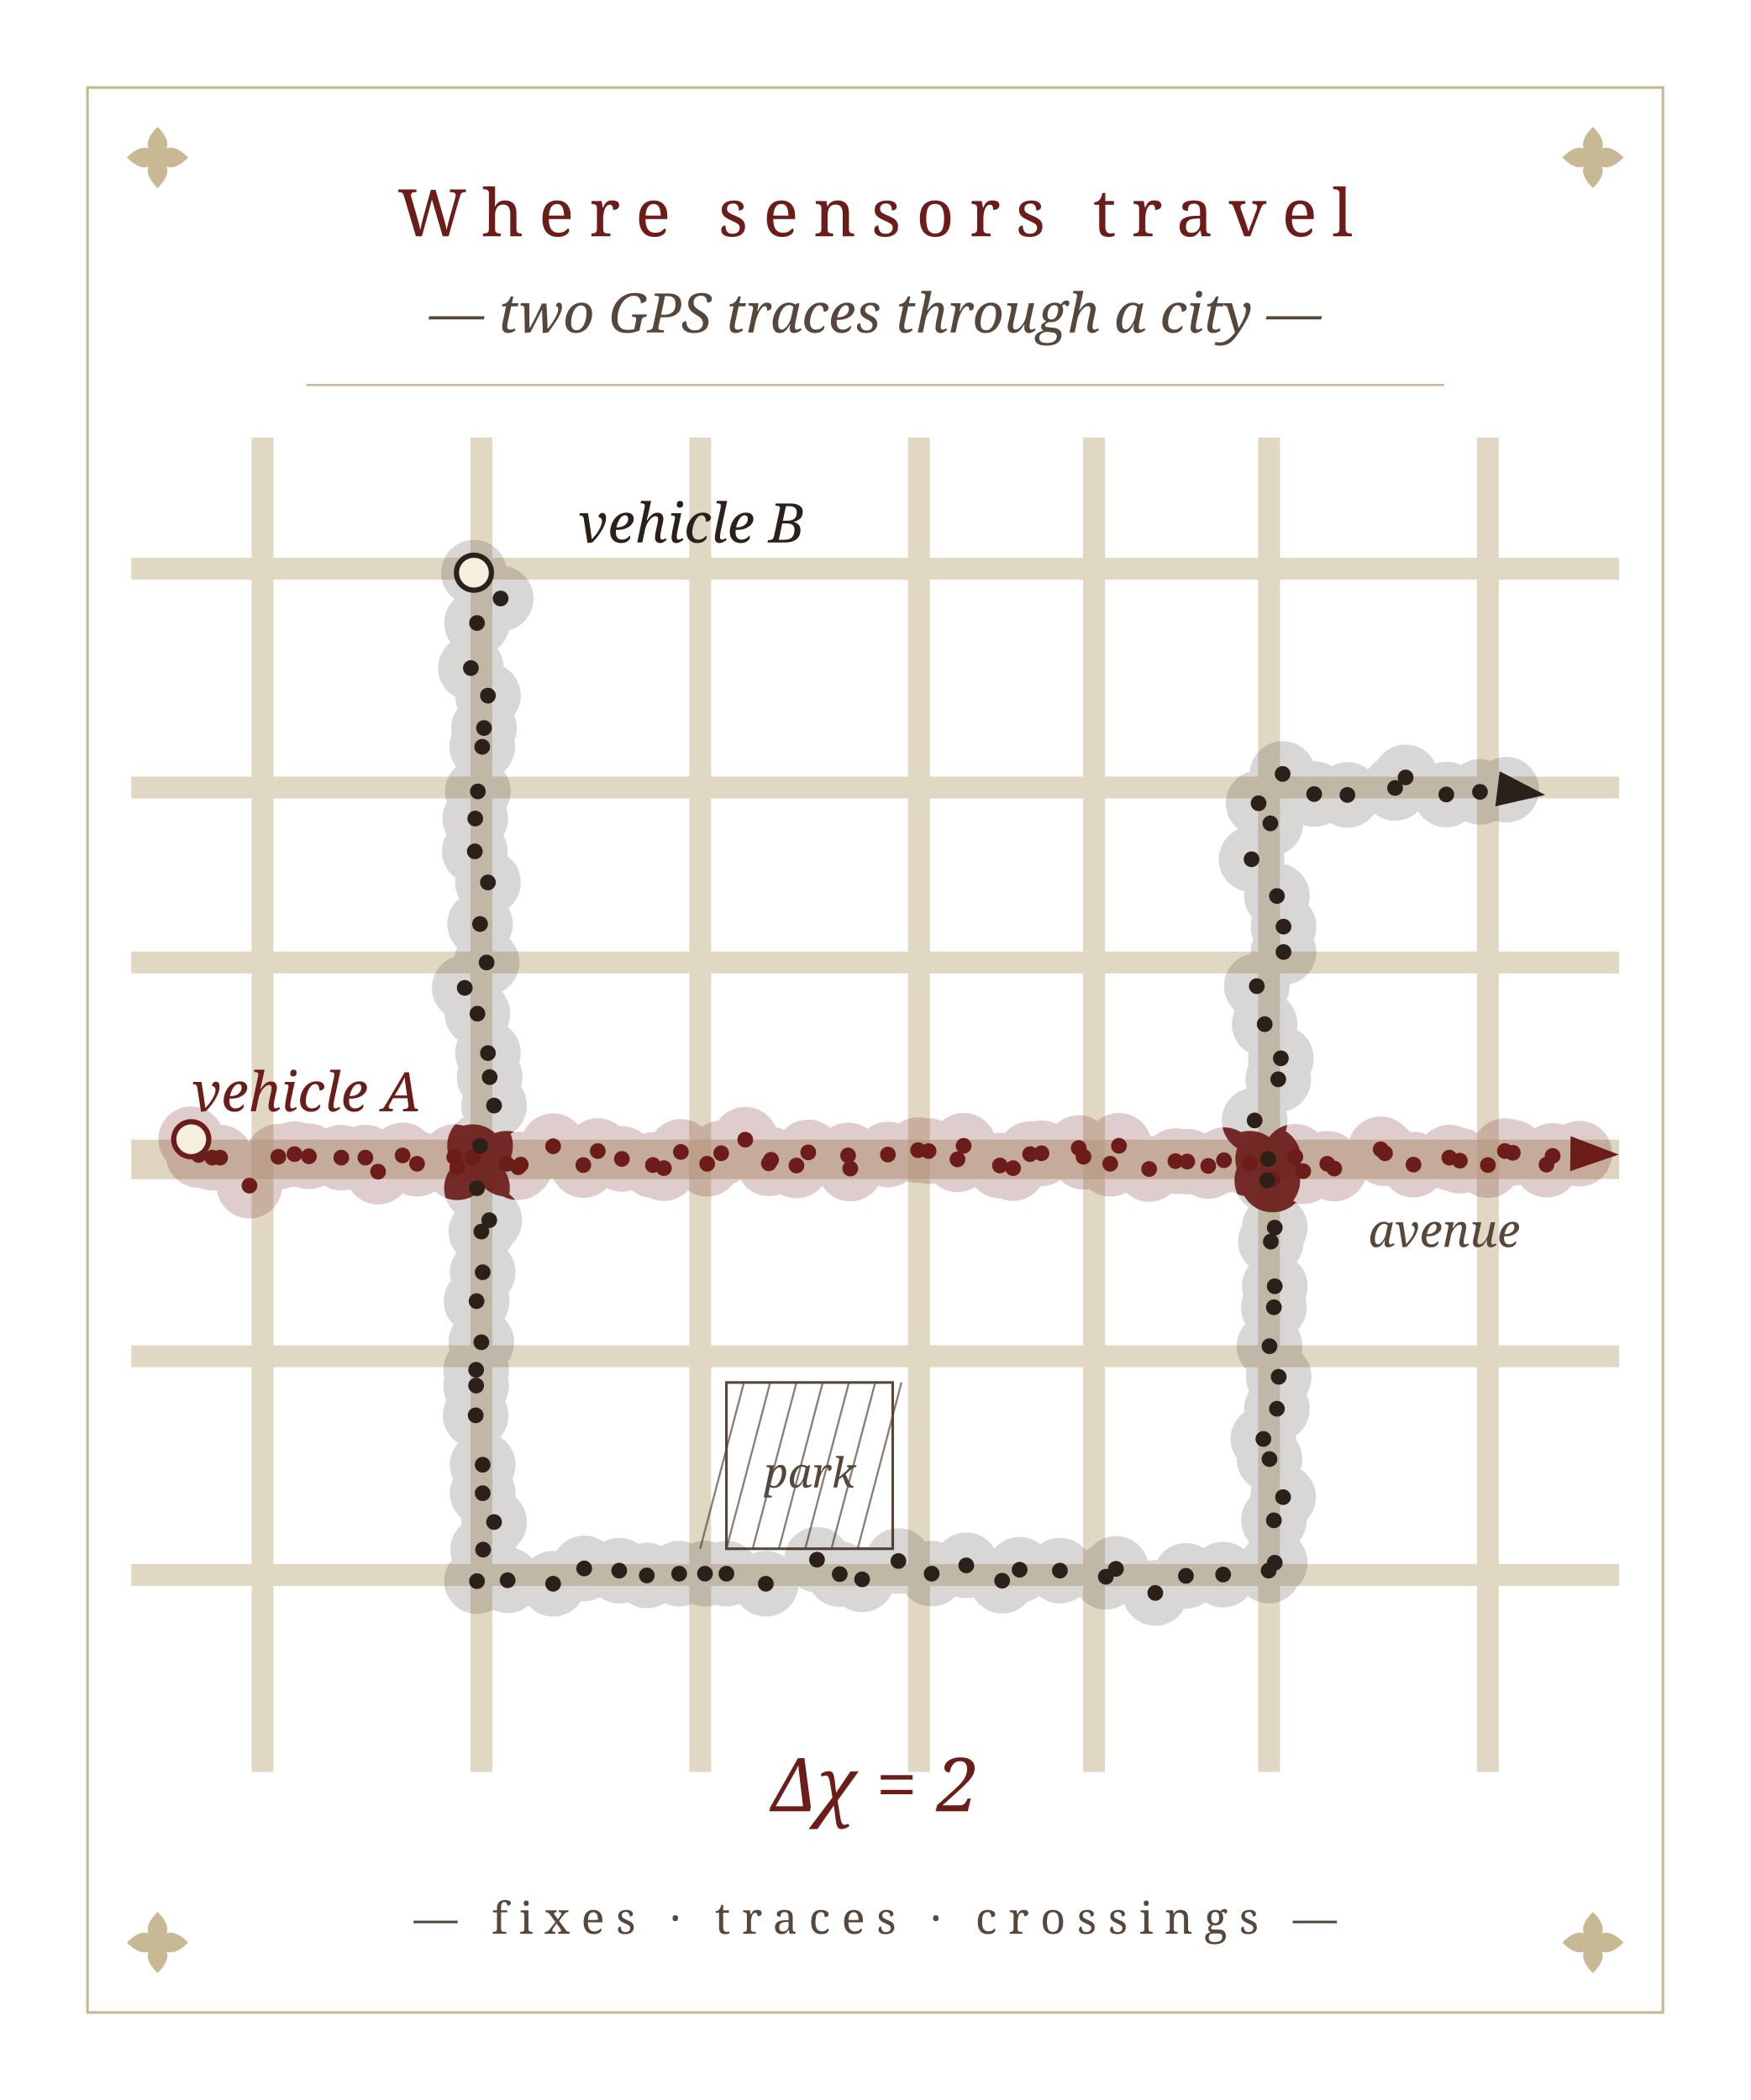
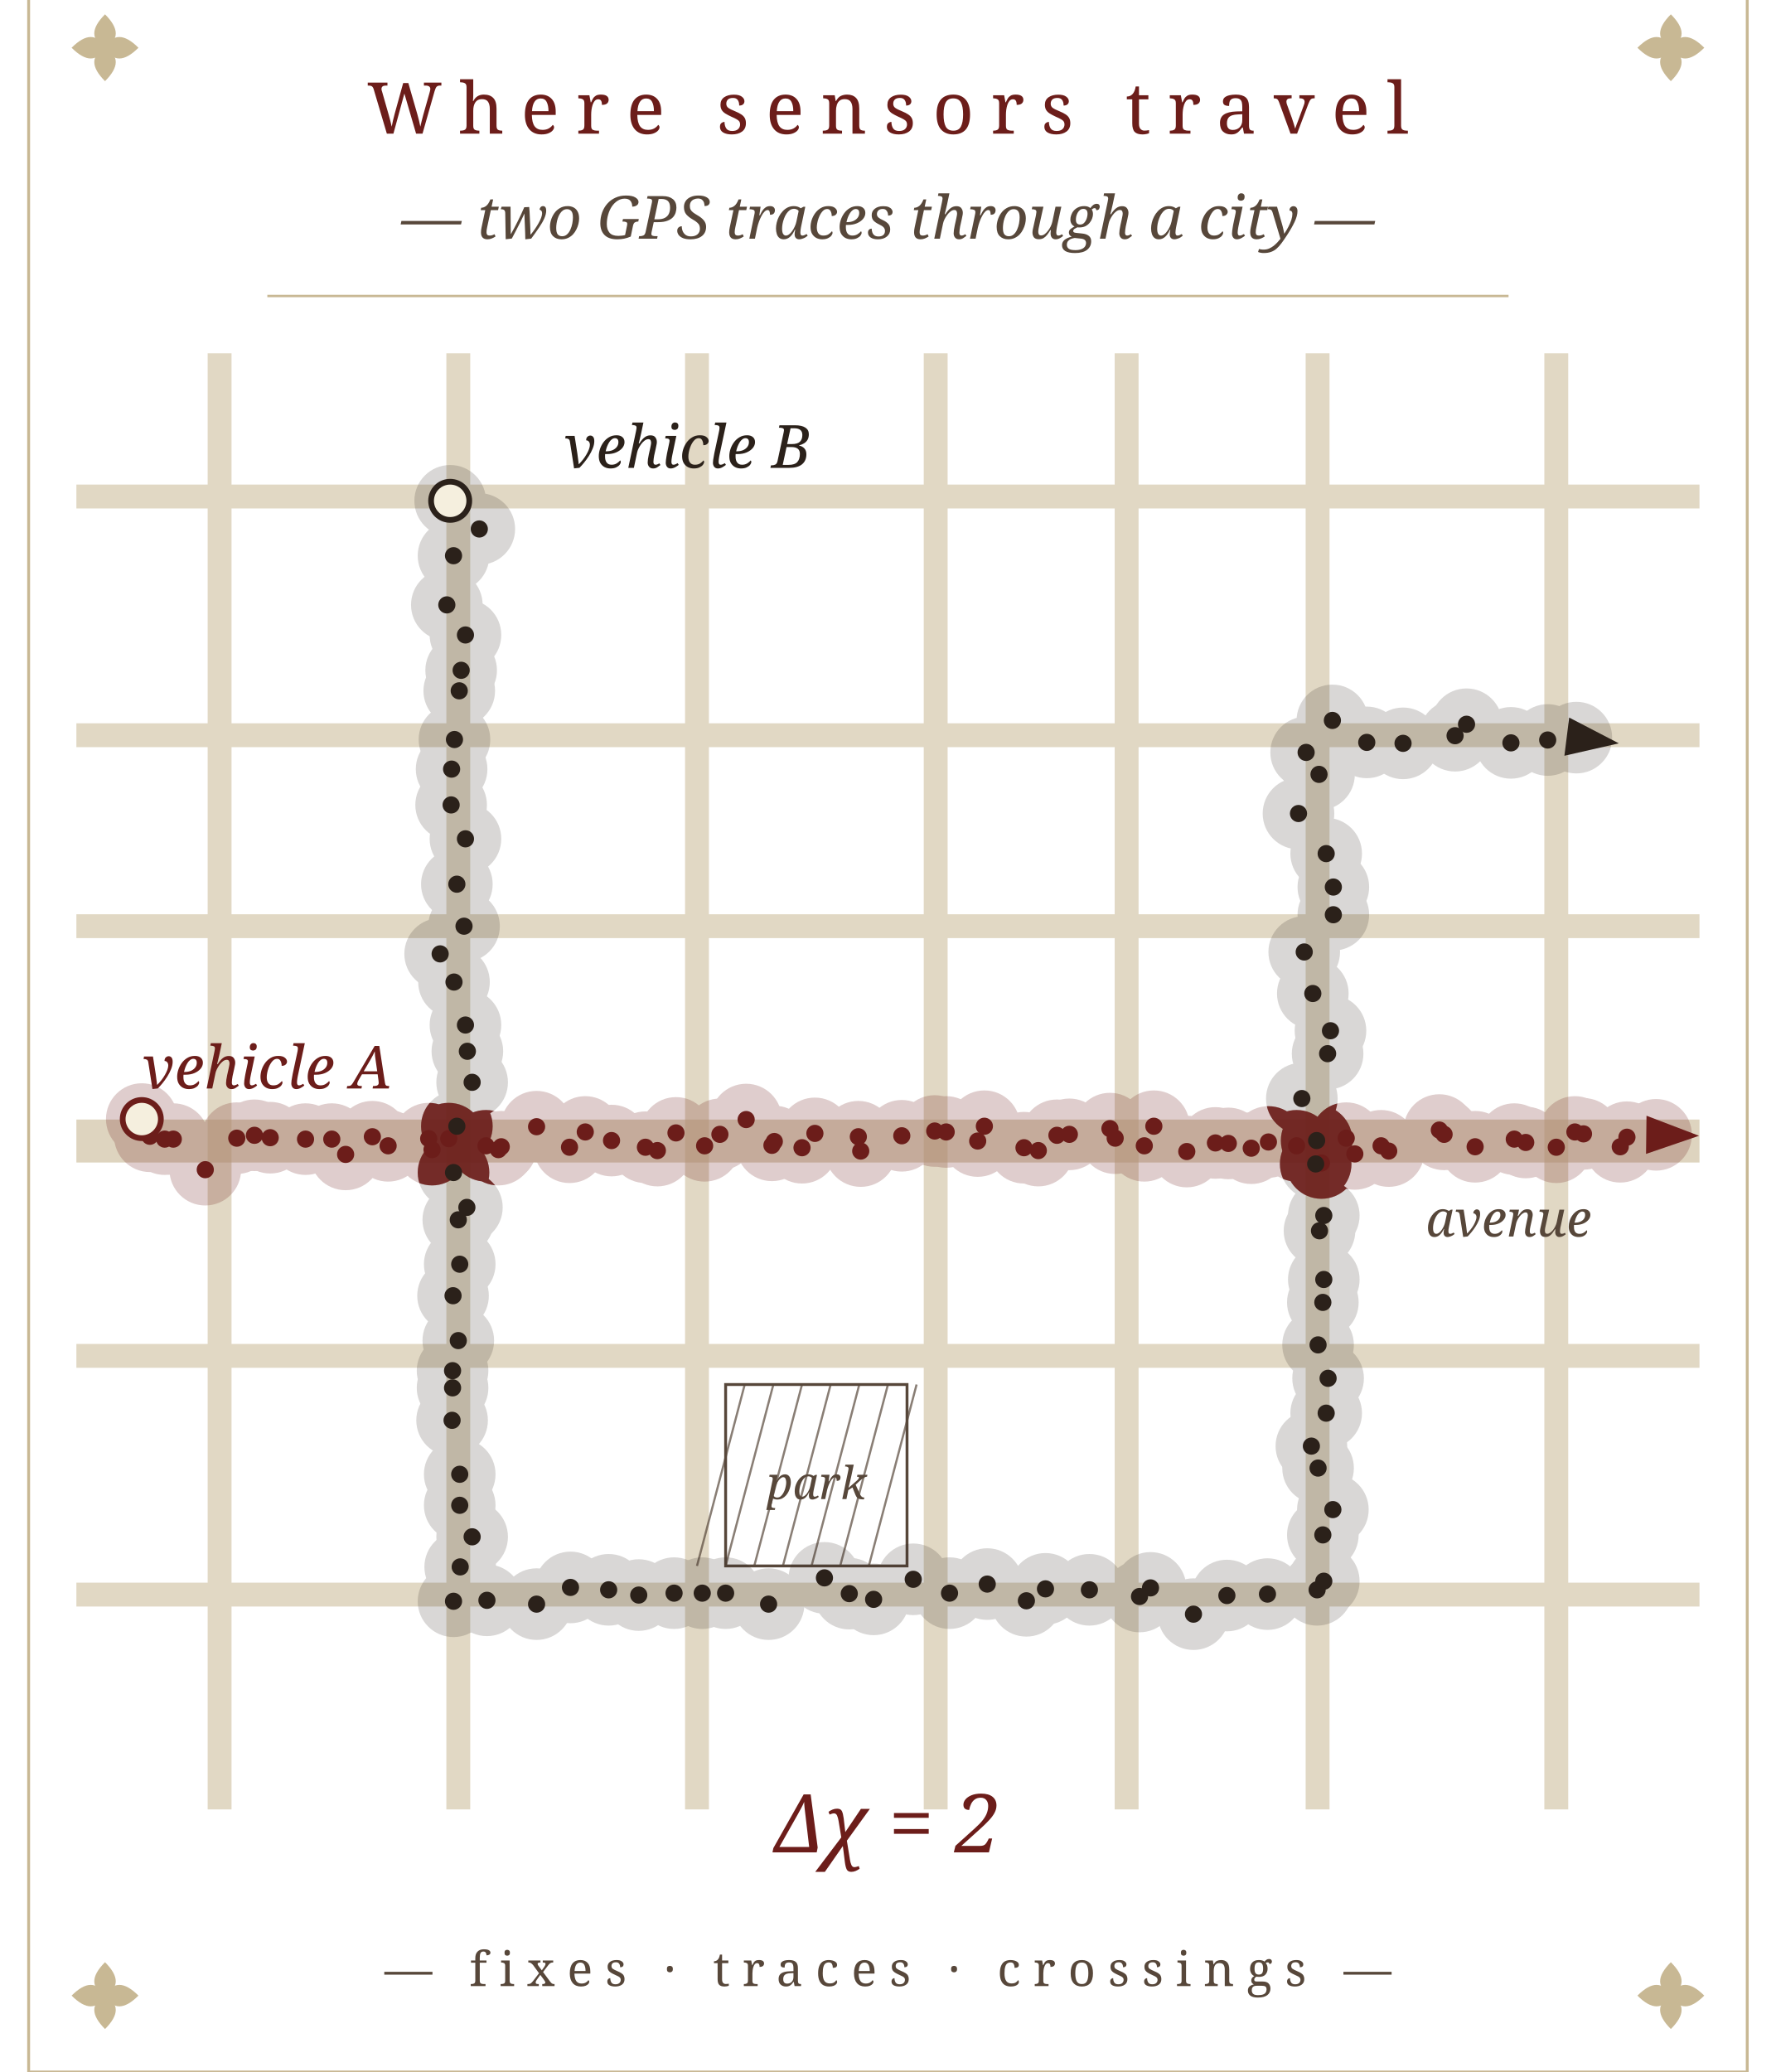
- <svg xmlns="http://www.w3.org/2000/svg" viewBox="0 0 400 480" role="img" aria-label="Plate C: GPS traces">
+ <svg xmlns="http://www.w3.org/2000/svg" viewBox="14 26 372 434" role="img" aria-label="Plate C: GPS traces">
  <rect x="20" y="20" width="360" height="440" fill="none" stroke="#c8b894" stroke-width="0.6" />
  <text x="200" y="54" fill="#6c1d1a" font-family="Alegreya SC, EB Garamond, Georgia, serif" font-size="15" letter-spacing="3.5" font-weight="500" text-anchor="middle">Where sensors travel</text>
  <text x="200" y="76" fill="#57473a" font-family="EB Garamond, Georgia, serif" font-size="12.5" font-style="italic" text-anchor="middle">— two GPS traces through a city —</text>
  <line x1="70" y1="88" x2="330" y2="88" stroke="#c8b894" stroke-width="0.5" />
  <g stroke="#c8b894" stroke-width="5" opacity="0.55">
    <line x1="60" y1="100" x2="60" y2="405" stroke-linecap="butt" />
    <line x1="110" y1="100" x2="110" y2="405" stroke-linecap="butt" />
    <line x1="160" y1="100" x2="160" y2="405" stroke-linecap="butt" />
    <line x1="210" y1="100" x2="210" y2="405" stroke-linecap="butt" />
    <line x1="250" y1="100" x2="250" y2="405" stroke-linecap="butt" />
    <line x1="290" y1="100" x2="290" y2="405" stroke-linecap="butt" />
    <line x1="340" y1="100" x2="340" y2="405" stroke-linecap="butt" />
    <line x1="30" y1="130" x2="370" y2="130" stroke-linecap="butt" />
    <line x1="30" y1="180" x2="370" y2="180" stroke-linecap="butt" />
    <line x1="30" y1="220" x2="370" y2="220" stroke-linecap="butt" />
    <line x1="30" y1="310" x2="370" y2="310" stroke-linecap="butt" />
    <line x1="30" y1="360" x2="370" y2="360" stroke-linecap="butt" />
  </g>
  <rect x="166" y="316" width="38" height="38" fill="none" stroke="#57473a" stroke-width="0.6" />
  <line x1="160" y1="354" x2="170" y2="316" stroke="#57473a" stroke-width="0.45" opacity="0.7" />
  <line x1="166" y1="354" x2="176" y2="316" stroke="#57473a" stroke-width="0.45" opacity="0.7" />
  <line x1="172" y1="354" x2="182" y2="316" stroke="#57473a" stroke-width="0.45" opacity="0.7" />
  <line x1="178" y1="354" x2="188" y2="316" stroke="#57473a" stroke-width="0.45" opacity="0.7" />
  <line x1="184" y1="354" x2="194" y2="316" stroke="#57473a" stroke-width="0.45" opacity="0.7" />
  <line x1="190" y1="354" x2="200" y2="316" stroke="#57473a" stroke-width="0.45" opacity="0.7" />
  <line x1="196" y1="354" x2="206" y2="316" stroke="#57473a" stroke-width="0.45" opacity="0.7" />
  <text x="185" y="340" fill="#57473a" font-family="EB Garamond, Georgia, serif" font-size="9.5" font-style="italic" text-anchor="middle">park</text>
  <line x1="30" y1="265" x2="370" y2="265" stroke="#c8b894" stroke-width="9" opacity="0.6" />
  <text x="330" y="285" fill="#57473a" font-family="EB Garamond, Georgia, serif" font-size="10.5" font-style="italic" text-anchor="middle">avenue</text>
  <g opacity="0.22" fill="#6c1d1a" stroke="none">
    <circle cx="43.7" cy="260.4" r="7.5" />
    <circle cx="45.4" cy="264" r="7.5" />
    <circle cx="48.5" cy="264.6" r="7.5" />
    <circle cx="50.3" cy="264.6" r="7.5" />
    <circle cx="57" cy="271" r="7.5" />
    <circle cx="63.6" cy="264.4" r="7.5" />
    <circle cx="67.3" cy="263.8" r="7.5" />
    <circle cx="70.6" cy="264.3" r="7.5" />
    <circle cx="78" cy="264.6" r="7.5" />
    <circle cx="83.5" cy="264.6" r="7.5" />
    <circle cx="86.4" cy="267.8" r="7.5" />
    <circle cx="92" cy="264.1" r="7.5" />
    <circle cx="95.3" cy="266" r="7.5" />
    <circle cx="103.8" cy="264.5" r="7.5" />
    <circle cx="104.5" cy="266.8" r="7.5" />
    <circle cx="108" cy="264.5" r="7.5" />
    <circle cx="115.8" cy="266" r="7.5" />
    <circle cx="119" cy="266.2" r="7.5" />
    <circle cx="118.4" cy="266.8" r="7.5" />
    <circle cx="126.4" cy="262" r="7.5" />
    <circle cx="133.3" cy="266.3" r="7.5" />
    <circle cx="136.6" cy="263.1" r="7.5" />
    <circle cx="142.1" cy="264.9" r="7.5" />
    <circle cx="149.2" cy="266.3" r="7.5" />
    <circle cx="151.7" cy="267" r="7.5" />
    <circle cx="155.6" cy="263.3" r="7.5" />
    <circle cx="161.6" cy="266" r="7.5" />
    <circle cx="164.8" cy="263.6" r="7.5" />
    <circle cx="170.3" cy="260.5" r="7.5" />
    <circle cx="175.7" cy="265.9" r="7.5" />
    <circle cx="176.2" cy="265.1" r="7.5" />
    <circle cx="182" cy="266.4" r="7.5" />
    <circle cx="184.7" cy="263.4" r="7.5" />
    <circle cx="194.3" cy="267.1" r="7.5" />
    <circle cx="193.8" cy="264.1" r="7.5" />
    <circle cx="202.9" cy="263.9" r="7.5" />
    <circle cx="209.8" cy="262.9" r="7.5" />
    <circle cx="212.2" cy="263.1" r="7.5" />
    <circle cx="218.8" cy="265" r="7.5" />
    <circle cx="220.2" cy="261.9" r="7.5" />
    <circle cx="228.5" cy="266.4" r="7.5" />
    <circle cx="231.5" cy="267" r="7.5" />
    <circle cx="235.4" cy="263.8" r="7.5" />
    <circle cx="238" cy="263.6" r="7.5" />
    <circle cx="246.5" cy="262.4" r="7.5" />
    <circle cx="247.6" cy="264.4" r="7.5" />
    <circle cx="253.7" cy="266" r="7.5" />
    <circle cx="255.7" cy="261.9" r="7.5" />
    <circle cx="262.6" cy="267.2" r="7.5" />
    <circle cx="268.6" cy="265.4" r="7.5" />
    <circle cx="271.3" cy="265.5" r="7.5" />
    <circle cx="276.1" cy="266.5" r="7.5" />
    <circle cx="279.7" cy="265.2" r="7.5" />
    <circle cx="285.6" cy="266" r="7.5" />
    <circle cx="290.8" cy="269.6" r="7.5" />
    <circle cx="297.8" cy="267.7" r="7.5" />
    <circle cx="296" cy="264.4" r="7.5" />
    <circle cx="303.3" cy="266" r="7.5" />
    <circle cx="304.9" cy="267.1" r="7.5" />
    <circle cx="315.5" cy="262.7" r="7.5" />
    <circle cx="316.5" cy="263.6" r="7.5" />
    <circle cx="323" cy="266.2" r="7.5" />
    <circle cx="331.2" cy="264.6" r="7.5" />
    <circle cx="333.6" cy="265.3" r="7.5" />
    <circle cx="340" cy="266.3" r="7.5" />
    <circle cx="343.9" cy="263.1" r="7.5" />
    <circle cx="345.7" cy="263.5" r="7.5" />
    <circle cx="353.4" cy="266.2" r="7.5" />
    <circle cx="354.8" cy="264.2" r="7.5" />
    <circle cx="360.9" cy="263.7" r="7.5" />
  </g>
  <g opacity="0.18" fill="#2b211a" stroke="none">
    <circle cx="108.3" cy="130.9" r="7.5" />
    <circle cx="114.4" cy="136.8" r="7.5" />
    <circle cx="109" cy="142.4" r="7.5" />
    <circle cx="107.6" cy="152.7" r="7.5" />
    <circle cx="111.5" cy="159" r="7.5" />
    <circle cx="110.6" cy="166.4" r="7.5" />
    <circle cx="110.2" cy="170.7" r="7.5" />
    <circle cx="109.2" cy="180.9" r="7.5" />
    <circle cx="108.6" cy="187.1" r="7.5" />
    <circle cx="108.5" cy="194.6" r="7.5" />
    <circle cx="111.5" cy="201.7" r="7.5" />
    <circle cx="109.7" cy="211.2" r="7.5" />
    <circle cx="111.2" cy="220" r="7.5" />
    <circle cx="106.2" cy="225.8" r="7.5" />
    <circle cx="109.1" cy="231.7" r="7.5" />
    <circle cx="111.5" cy="240.7" r="7.5" />
    <circle cx="111.9" cy="246.2" r="7.5" />
    <circle cx="112.9" cy="252.7" r="7.5" />
    <circle cx="109.7" cy="261.9" r="7.5" />
    <circle cx="109" cy="271.6" r="7.5" />
    <circle cx="111.8" cy="278.9" r="7.5" />
    <circle cx="110" cy="281.5" r="7.5" />
    <circle cx="110.3" cy="290.8" r="7.5" />
    <circle cx="108.9" cy="297.4" r="7.5" />
    <circle cx="110" cy="306.8" r="7.5" />
    <circle cx="108.8" cy="313.1" r="7.5" />
    <circle cx="108.8" cy="316.7" r="7.5" />
    <circle cx="108.7" cy="323.5" r="7.5" />
    <circle cx="110.3" cy="334.8" r="7.5" />
    <circle cx="110.3" cy="341.3" r="7.5" />
    <circle cx="112.9" cy="347.9" r="7.5" />
    <circle cx="110.4" cy="354.2" r="7.5" />
    <circle cx="109" cy="361.4" r="7.5" />
    <circle cx="116" cy="361.2" r="7.5" />
    <circle cx="126.4" cy="362" r="7.5" />
    <circle cx="133.5" cy="358.5" r="7.5" />
    <circle cx="141.5" cy="359" r="7.5" />
    <circle cx="147.8" cy="360.1" r="7.5" />
    <circle cx="155.2" cy="359.7" r="7.5" />
    <circle cx="161.1" cy="359.7" r="7.5" />
    <circle cx="166" cy="359.7" r="7.5" />
    <circle cx="175" cy="362" r="7.5" />
    <circle cx="186.7" cy="356.5" r="7.5" />
    <circle cx="191.9" cy="359.8" r="7.5" />
    <circle cx="197" cy="361" r="7.5" />
    <circle cx="205.3" cy="356.8" r="7.5" />
    <circle cx="212.9" cy="359.7" r="7.5" />
    <circle cx="220.8" cy="357.8" r="7.5" />
    <circle cx="229" cy="361.3" r="7.5" />
    <circle cx="233" cy="358.8" r="7.5" />
    <circle cx="242.2" cy="359" r="7.5" />
    <circle cx="252.7" cy="360.4" r="7.5" />
    <circle cx="255" cy="358.6" r="7.5" />
    <circle cx="264" cy="364.1" r="7.5" />
    <circle cx="271" cy="360.2" r="7.5" />
    <circle cx="279.5" cy="359.9" r="7.5" />
    <circle cx="289.9" cy="359" r="7.5" />
    <circle cx="291.3" cy="357.2" r="7.5" />
    <circle cx="291.1" cy="347.5" r="7.5" />
    <circle cx="293.2" cy="342.2" r="7.5" />
    <circle cx="290.1" cy="333.5" r="7.5" />
    <circle cx="288.7" cy="328.9" r="7.5" />
    <circle cx="291.8" cy="322" r="7.5" />
    <circle cx="292.2" cy="314.7" r="7.5" />
    <circle cx="290.1" cy="307.7" r="7.5" />
    <circle cx="291.1" cy="298.8" r="7.5" />
    <circle cx="291.3" cy="294" r="7.5" />
    <circle cx="290.4" cy="283.8" r="7.5" />
    <circle cx="291.3" cy="280.6" r="7.5" />
    <circle cx="289.6" cy="269.8" r="7.5" />
    <circle cx="289.8" cy="264.9" r="7.5" />
    <circle cx="286.7" cy="256.1" r="7.5" />
    <circle cx="292.1" cy="246.7" r="7.5" />
    <circle cx="292.7" cy="241.9" r="7.5" />
    <circle cx="289" cy="234.1" r="7.5" />
    <circle cx="287.2" cy="225.4" r="7.5" />
    <circle cx="293.3" cy="217.6" r="7.5" />
    <circle cx="293.3" cy="211.8" r="7.5" />
    <circle cx="291.8" cy="204.8" r="7.5" />
    <circle cx="286" cy="196.4" r="7.5" />
    <circle cx="290.3" cy="188.2" r="7.5" />
    <circle cx="287.6" cy="183.6" r="7.5" />
    <circle cx="293.1" cy="176.9" r="7.5" />
    <circle cx="300.3" cy="181.5" r="7.5" />
    <circle cx="307.9" cy="181.7" r="7.5" />
    <circle cx="318.8" cy="180.1" r="7.5" />
    <circle cx="321.2" cy="177.7" r="7.5" />
    <circle cx="330.5" cy="181.6" r="7.5" />
    <circle cx="338.2" cy="181" r="7.5" />
    <circle cx="344.2" cy="180.5" r="7.5" />
  </g>
  <defs>
    <clipPath id="cross">
      <circle cx="43.7" cy="260.4" r="7.5" />
      <circle cx="45.4" cy="264" r="7.5" />
      <circle cx="48.5" cy="264.6" r="7.5" />
      <circle cx="50.3" cy="264.6" r="7.5" />
      <circle cx="57" cy="271" r="7.5" />
      <circle cx="63.6" cy="264.4" r="7.5" />
      <circle cx="67.3" cy="263.8" r="7.5" />
      <circle cx="70.6" cy="264.3" r="7.5" />
      <circle cx="78" cy="264.6" r="7.5" />
      <circle cx="83.5" cy="264.6" r="7.5" />
      <circle cx="86.4" cy="267.8" r="7.5" />
      <circle cx="92" cy="264.1" r="7.5" />
      <circle cx="95.3" cy="266" r="7.5" />
      <circle cx="103.8" cy="264.5" r="7.5" />
      <circle cx="104.5" cy="266.8" r="7.5" />
      <circle cx="108" cy="264.5" r="7.5" />
      <circle cx="115.8" cy="266" r="7.5" />
      <circle cx="119" cy="266.2" r="7.5" />
      <circle cx="118.4" cy="266.8" r="7.5" />
      <circle cx="126.4" cy="262" r="7.5" />
      <circle cx="133.3" cy="266.3" r="7.5" />
      <circle cx="136.6" cy="263.1" r="7.5" />
      <circle cx="142.1" cy="264.9" r="7.5" />
      <circle cx="149.2" cy="266.3" r="7.5" />
      <circle cx="151.7" cy="267" r="7.5" />
      <circle cx="155.6" cy="263.3" r="7.5" />
      <circle cx="161.6" cy="266" r="7.5" />
      <circle cx="164.8" cy="263.6" r="7.5" />
      <circle cx="170.3" cy="260.5" r="7.5" />
      <circle cx="175.7" cy="265.9" r="7.5" />
      <circle cx="176.2" cy="265.1" r="7.5" />
      <circle cx="182" cy="266.4" r="7.5" />
      <circle cx="184.7" cy="263.4" r="7.5" />
      <circle cx="194.3" cy="267.1" r="7.5" />
      <circle cx="193.8" cy="264.1" r="7.5" />
      <circle cx="202.9" cy="263.9" r="7.5" />
      <circle cx="209.8" cy="262.9" r="7.5" />
      <circle cx="212.2" cy="263.1" r="7.5" />
      <circle cx="218.8" cy="265" r="7.5" />
      <circle cx="220.2" cy="261.9" r="7.5" />
      <circle cx="228.5" cy="266.4" r="7.5" />
      <circle cx="231.5" cy="267" r="7.5" />
      <circle cx="235.4" cy="263.8" r="7.5" />
      <circle cx="238" cy="263.6" r="7.5" />
      <circle cx="246.5" cy="262.4" r="7.5" />
      <circle cx="247.6" cy="264.4" r="7.5" />
      <circle cx="253.7" cy="266" r="7.5" />
      <circle cx="255.7" cy="261.9" r="7.5" />
      <circle cx="262.6" cy="267.2" r="7.5" />
      <circle cx="268.6" cy="265.4" r="7.5" />
      <circle cx="271.3" cy="265.5" r="7.5" />
      <circle cx="276.1" cy="266.5" r="7.5" />
      <circle cx="279.7" cy="265.2" r="7.5" />
      <circle cx="285.6" cy="266" r="7.5" />
      <circle cx="290.8" cy="269.6" r="7.5" />
      <circle cx="297.8" cy="267.7" r="7.5" />
      <circle cx="296" cy="264.4" r="7.5" />
      <circle cx="303.3" cy="266" r="7.5" />
      <circle cx="304.9" cy="267.1" r="7.5" />
      <circle cx="315.5" cy="262.7" r="7.5" />
      <circle cx="316.5" cy="263.6" r="7.5" />
      <circle cx="323" cy="266.2" r="7.5" />
      <circle cx="331.2" cy="264.6" r="7.5" />
      <circle cx="333.6" cy="265.3" r="7.5" />
      <circle cx="340" cy="266.3" r="7.5" />
      <circle cx="343.9" cy="263.1" r="7.5" />
      <circle cx="345.7" cy="263.5" r="7.5" />
      <circle cx="353.4" cy="266.2" r="7.5" />
      <circle cx="354.8" cy="264.2" r="7.5" />
      <circle cx="360.9" cy="263.7" r="7.5" />
    </clipPath>
  </defs>
  <g clip-path="url(#cross)" fill="#6c1d1a" opacity="0.9" stroke="none">
    <circle cx="108.3" cy="130.9" r="7.5" />
    <circle cx="114.4" cy="136.8" r="7.5" />
    <circle cx="109" cy="142.4" r="7.5" />
    <circle cx="107.6" cy="152.7" r="7.5" />
    <circle cx="111.5" cy="159" r="7.5" />
    <circle cx="110.6" cy="166.4" r="7.5" />
    <circle cx="110.2" cy="170.7" r="7.5" />
    <circle cx="109.2" cy="180.9" r="7.5" />
    <circle cx="108.6" cy="187.1" r="7.5" />
    <circle cx="108.5" cy="194.6" r="7.5" />
    <circle cx="111.5" cy="201.7" r="7.5" />
    <circle cx="109.7" cy="211.2" r="7.5" />
    <circle cx="111.2" cy="220" r="7.5" />
    <circle cx="106.2" cy="225.8" r="7.5" />
    <circle cx="109.1" cy="231.7" r="7.5" />
    <circle cx="111.5" cy="240.7" r="7.5" />
    <circle cx="111.9" cy="246.2" r="7.5" />
    <circle cx="112.9" cy="252.7" r="7.5" />
    <circle cx="109.7" cy="261.9" r="7.5" />
    <circle cx="109" cy="271.6" r="7.5" />
    <circle cx="111.8" cy="278.9" r="7.5" />
    <circle cx="110" cy="281.5" r="7.5" />
    <circle cx="110.3" cy="290.8" r="7.5" />
    <circle cx="108.9" cy="297.4" r="7.5" />
    <circle cx="110" cy="306.8" r="7.5" />
    <circle cx="108.8" cy="313.1" r="7.5" />
    <circle cx="108.8" cy="316.7" r="7.5" />
    <circle cx="108.7" cy="323.5" r="7.5" />
    <circle cx="110.3" cy="334.8" r="7.5" />
    <circle cx="110.3" cy="341.3" r="7.5" />
    <circle cx="112.9" cy="347.9" r="7.5" />
    <circle cx="110.4" cy="354.2" r="7.5" />
    <circle cx="109" cy="361.4" r="7.5" />
    <circle cx="116" cy="361.2" r="7.5" />
    <circle cx="126.4" cy="362" r="7.5" />
    <circle cx="133.5" cy="358.5" r="7.5" />
    <circle cx="141.5" cy="359" r="7.5" />
    <circle cx="147.8" cy="360.1" r="7.5" />
    <circle cx="155.2" cy="359.7" r="7.5" />
    <circle cx="161.1" cy="359.7" r="7.5" />
    <circle cx="166" cy="359.7" r="7.5" />
    <circle cx="175" cy="362" r="7.5" />
    <circle cx="186.7" cy="356.5" r="7.5" />
    <circle cx="191.9" cy="359.8" r="7.5" />
    <circle cx="197" cy="361" r="7.5" />
    <circle cx="205.3" cy="356.8" r="7.5" />
    <circle cx="212.9" cy="359.7" r="7.5" />
    <circle cx="220.8" cy="357.8" r="7.5" />
    <circle cx="229" cy="361.3" r="7.5" />
    <circle cx="233" cy="358.8" r="7.5" />
    <circle cx="242.2" cy="359" r="7.5" />
    <circle cx="252.7" cy="360.4" r="7.5" />
    <circle cx="255" cy="358.6" r="7.5" />
    <circle cx="264" cy="364.1" r="7.5" />
    <circle cx="271" cy="360.2" r="7.5" />
    <circle cx="279.5" cy="359.9" r="7.5" />
    <circle cx="289.9" cy="359" r="7.5" />
    <circle cx="291.3" cy="357.2" r="7.5" />
    <circle cx="291.1" cy="347.5" r="7.5" />
    <circle cx="293.2" cy="342.2" r="7.5" />
    <circle cx="290.1" cy="333.5" r="7.5" />
    <circle cx="288.7" cy="328.9" r="7.5" />
    <circle cx="291.8" cy="322" r="7.5" />
    <circle cx="292.2" cy="314.7" r="7.5" />
    <circle cx="290.1" cy="307.7" r="7.5" />
    <circle cx="291.1" cy="298.8" r="7.5" />
    <circle cx="291.3" cy="294" r="7.5" />
    <circle cx="290.4" cy="283.8" r="7.5" />
    <circle cx="291.3" cy="280.6" r="7.5" />
    <circle cx="289.6" cy="269.8" r="7.5" />
    <circle cx="289.8" cy="264.9" r="7.5" />
    <circle cx="286.7" cy="256.1" r="7.5" />
    <circle cx="292.1" cy="246.7" r="7.5" />
    <circle cx="292.7" cy="241.9" r="7.5" />
    <circle cx="289" cy="234.1" r="7.5" />
    <circle cx="287.2" cy="225.4" r="7.5" />
    <circle cx="293.3" cy="217.6" r="7.5" />
    <circle cx="293.3" cy="211.8" r="7.5" />
    <circle cx="291.8" cy="204.8" r="7.5" />
    <circle cx="286" cy="196.4" r="7.5" />
    <circle cx="290.3" cy="188.2" r="7.5" />
    <circle cx="287.6" cy="183.6" r="7.5" />
    <circle cx="293.1" cy="176.9" r="7.5" />
    <circle cx="300.3" cy="181.5" r="7.5" />
    <circle cx="307.9" cy="181.7" r="7.5" />
    <circle cx="318.8" cy="180.1" r="7.5" />
    <circle cx="321.2" cy="177.7" r="7.5" />
    <circle cx="330.5" cy="181.6" r="7.5" />
    <circle cx="338.2" cy="181" r="7.5" />
    <circle cx="344.2" cy="180.5" r="7.5" />
  </g>
  <circle cx="43.7" cy="260.4" r="1.8" fill="#6c1d1a" />
  <circle cx="45.4" cy="264" r="1.8" fill="#6c1d1a" />
  <circle cx="48.5" cy="264.6" r="1.8" fill="#6c1d1a" />
  <circle cx="50.3" cy="264.6" r="1.8" fill="#6c1d1a" />
  <circle cx="57" cy="271" r="1.8" fill="#6c1d1a" />
  <circle cx="63.6" cy="264.4" r="1.8" fill="#6c1d1a" />
  <circle cx="67.3" cy="263.8" r="1.8" fill="#6c1d1a" />
  <circle cx="70.6" cy="264.3" r="1.8" fill="#6c1d1a" />
  <circle cx="78" cy="264.6" r="1.8" fill="#6c1d1a" />
  <circle cx="83.5" cy="264.6" r="1.8" fill="#6c1d1a" />
  <circle cx="86.4" cy="267.8" r="1.8" fill="#6c1d1a" />
  <circle cx="92" cy="264.1" r="1.8" fill="#6c1d1a" />
  <circle cx="95.3" cy="266" r="1.8" fill="#6c1d1a" />
  <circle cx="103.8" cy="264.5" r="1.8" fill="#6c1d1a" />
  <circle cx="104.5" cy="266.8" r="1.8" fill="#6c1d1a" />
  <circle cx="108" cy="264.5" r="1.8" fill="#6c1d1a" />
  <circle cx="115.8" cy="266" r="1.8" fill="#6c1d1a" />
  <circle cx="119" cy="266.2" r="1.8" fill="#6c1d1a" />
  <circle cx="118.4" cy="266.8" r="1.8" fill="#6c1d1a" />
  <circle cx="126.4" cy="262" r="1.8" fill="#6c1d1a" />
  <circle cx="133.3" cy="266.3" r="1.8" fill="#6c1d1a" />
  <circle cx="136.6" cy="263.1" r="1.8" fill="#6c1d1a" />
  <circle cx="142.1" cy="264.9" r="1.8" fill="#6c1d1a" />
  <circle cx="149.2" cy="266.3" r="1.8" fill="#6c1d1a" />
  <circle cx="151.7" cy="267" r="1.8" fill="#6c1d1a" />
  <circle cx="155.6" cy="263.3" r="1.8" fill="#6c1d1a" />
  <circle cx="161.6" cy="266" r="1.8" fill="#6c1d1a" />
  <circle cx="164.8" cy="263.6" r="1.8" fill="#6c1d1a" />
  <circle cx="170.3" cy="260.5" r="1.8" fill="#6c1d1a" />
  <circle cx="175.7" cy="265.9" r="1.8" fill="#6c1d1a" />
  <circle cx="176.2" cy="265.1" r="1.8" fill="#6c1d1a" />
  <circle cx="182" cy="266.4" r="1.8" fill="#6c1d1a" />
  <circle cx="184.7" cy="263.4" r="1.8" fill="#6c1d1a" />
  <circle cx="194.3" cy="267.1" r="1.8" fill="#6c1d1a" />
  <circle cx="193.8" cy="264.1" r="1.8" fill="#6c1d1a" />
  <circle cx="202.9" cy="263.9" r="1.8" fill="#6c1d1a" />
  <circle cx="209.8" cy="262.9" r="1.8" fill="#6c1d1a" />
  <circle cx="212.2" cy="263.1" r="1.8" fill="#6c1d1a" />
  <circle cx="218.8" cy="265" r="1.8" fill="#6c1d1a" />
  <circle cx="220.2" cy="261.9" r="1.8" fill="#6c1d1a" />
  <circle cx="228.5" cy="266.4" r="1.8" fill="#6c1d1a" />
  <circle cx="231.5" cy="267" r="1.8" fill="#6c1d1a" />
  <circle cx="235.4" cy="263.8" r="1.8" fill="#6c1d1a" />
  <circle cx="238" cy="263.6" r="1.8" fill="#6c1d1a" />
  <circle cx="246.5" cy="262.4" r="1.8" fill="#6c1d1a" />
  <circle cx="247.6" cy="264.4" r="1.8" fill="#6c1d1a" />
  <circle cx="253.7" cy="266" r="1.8" fill="#6c1d1a" />
  <circle cx="255.7" cy="261.9" r="1.8" fill="#6c1d1a" />
  <circle cx="262.6" cy="267.2" r="1.8" fill="#6c1d1a" />
  <circle cx="268.6" cy="265.4" r="1.8" fill="#6c1d1a" />
  <circle cx="271.3" cy="265.5" r="1.8" fill="#6c1d1a" />
  <circle cx="276.1" cy="266.5" r="1.8" fill="#6c1d1a" />
  <circle cx="279.7" cy="265.2" r="1.8" fill="#6c1d1a" />
  <circle cx="285.6" cy="266" r="1.8" fill="#6c1d1a" />
  <circle cx="290.8" cy="269.6" r="1.8" fill="#6c1d1a" />
  <circle cx="297.8" cy="267.7" r="1.8" fill="#6c1d1a" />
  <circle cx="296" cy="264.4" r="1.8" fill="#6c1d1a" />
  <circle cx="303.3" cy="266" r="1.8" fill="#6c1d1a" />
  <circle cx="304.9" cy="267.1" r="1.8" fill="#6c1d1a" />
  <circle cx="315.5" cy="262.7" r="1.8" fill="#6c1d1a" />
  <circle cx="316.5" cy="263.6" r="1.8" fill="#6c1d1a" />
  <circle cx="323" cy="266.2" r="1.8" fill="#6c1d1a" />
  <circle cx="331.2" cy="264.6" r="1.8" fill="#6c1d1a" />
  <circle cx="333.6" cy="265.3" r="1.8" fill="#6c1d1a" />
  <circle cx="340" cy="266.3" r="1.8" fill="#6c1d1a" />
  <circle cx="343.9" cy="263.1" r="1.8" fill="#6c1d1a" />
  <circle cx="345.7" cy="263.5" r="1.8" fill="#6c1d1a" />
  <circle cx="353.4" cy="266.2" r="1.8" fill="#6c1d1a" />
  <circle cx="354.8" cy="264.2" r="1.8" fill="#6c1d1a" />
  <circle cx="360.9" cy="263.7" r="1.8" fill="#6c1d1a" />
  <circle cx="108.3" cy="130.9" r="1.8" fill="#2b211a" />
  <circle cx="114.4" cy="136.8" r="1.8" fill="#2b211a" />
  <circle cx="109" cy="142.4" r="1.8" fill="#2b211a" />
  <circle cx="107.6" cy="152.7" r="1.8" fill="#2b211a" />
  <circle cx="111.5" cy="159" r="1.8" fill="#2b211a" />
  <circle cx="110.6" cy="166.4" r="1.8" fill="#2b211a" />
  <circle cx="110.2" cy="170.7" r="1.8" fill="#2b211a" />
  <circle cx="109.2" cy="180.9" r="1.8" fill="#2b211a" />
  <circle cx="108.6" cy="187.1" r="1.8" fill="#2b211a" />
  <circle cx="108.5" cy="194.6" r="1.8" fill="#2b211a" />
  <circle cx="111.5" cy="201.7" r="1.8" fill="#2b211a" />
  <circle cx="109.7" cy="211.2" r="1.8" fill="#2b211a" />
  <circle cx="111.2" cy="220" r="1.8" fill="#2b211a" />
  <circle cx="106.2" cy="225.8" r="1.8" fill="#2b211a" />
  <circle cx="109.1" cy="231.7" r="1.8" fill="#2b211a" />
  <circle cx="111.5" cy="240.7" r="1.8" fill="#2b211a" />
  <circle cx="111.9" cy="246.2" r="1.8" fill="#2b211a" />
  <circle cx="112.9" cy="252.7" r="1.8" fill="#2b211a" />
  <circle cx="109.7" cy="261.9" r="1.8" fill="#2b211a" />
  <circle cx="109" cy="271.6" r="1.8" fill="#2b211a" />
  <circle cx="111.8" cy="278.9" r="1.8" fill="#2b211a" />
  <circle cx="110" cy="281.5" r="1.8" fill="#2b211a" />
  <circle cx="110.3" cy="290.8" r="1.8" fill="#2b211a" />
  <circle cx="108.9" cy="297.4" r="1.8" fill="#2b211a" />
  <circle cx="110" cy="306.8" r="1.8" fill="#2b211a" />
  <circle cx="108.8" cy="313.1" r="1.8" fill="#2b211a" />
  <circle cx="108.8" cy="316.7" r="1.8" fill="#2b211a" />
  <circle cx="108.7" cy="323.5" r="1.8" fill="#2b211a" />
  <circle cx="110.3" cy="334.8" r="1.8" fill="#2b211a" />
  <circle cx="110.3" cy="341.3" r="1.8" fill="#2b211a" />
  <circle cx="112.9" cy="347.9" r="1.8" fill="#2b211a" />
  <circle cx="110.4" cy="354.2" r="1.8" fill="#2b211a" />
  <circle cx="109" cy="361.4" r="1.8" fill="#2b211a" />
  <circle cx="116" cy="361.2" r="1.8" fill="#2b211a" />
  <circle cx="126.4" cy="362" r="1.8" fill="#2b211a" />
  <circle cx="133.5" cy="358.5" r="1.8" fill="#2b211a" />
  <circle cx="141.5" cy="359" r="1.8" fill="#2b211a" />
  <circle cx="147.8" cy="360.1" r="1.8" fill="#2b211a" />
  <circle cx="155.2" cy="359.7" r="1.8" fill="#2b211a" />
  <circle cx="161.1" cy="359.7" r="1.8" fill="#2b211a" />
  <circle cx="166" cy="359.7" r="1.8" fill="#2b211a" />
  <circle cx="175" cy="362" r="1.8" fill="#2b211a" />
  <circle cx="186.7" cy="356.5" r="1.8" fill="#2b211a" />
  <circle cx="191.9" cy="359.8" r="1.8" fill="#2b211a" />
  <circle cx="197" cy="361" r="1.8" fill="#2b211a" />
  <circle cx="205.3" cy="356.8" r="1.8" fill="#2b211a" />
  <circle cx="212.9" cy="359.7" r="1.8" fill="#2b211a" />
  <circle cx="220.8" cy="357.8" r="1.8" fill="#2b211a" />
  <circle cx="229" cy="361.3" r="1.8" fill="#2b211a" />
  <circle cx="233" cy="358.8" r="1.8" fill="#2b211a" />
  <circle cx="242.2" cy="359" r="1.8" fill="#2b211a" />
  <circle cx="252.7" cy="360.4" r="1.8" fill="#2b211a" />
  <circle cx="255" cy="358.6" r="1.8" fill="#2b211a" />
  <circle cx="264" cy="364.1" r="1.8" fill="#2b211a" />
  <circle cx="271" cy="360.2" r="1.8" fill="#2b211a" />
  <circle cx="279.5" cy="359.9" r="1.8" fill="#2b211a" />
  <circle cx="289.9" cy="359" r="1.8" fill="#2b211a" />
  <circle cx="291.3" cy="357.2" r="1.8" fill="#2b211a" />
  <circle cx="291.1" cy="347.5" r="1.8" fill="#2b211a" />
  <circle cx="293.2" cy="342.2" r="1.8" fill="#2b211a" />
  <circle cx="290.1" cy="333.5" r="1.8" fill="#2b211a" />
  <circle cx="288.7" cy="328.9" r="1.8" fill="#2b211a" />
  <circle cx="291.8" cy="322" r="1.8" fill="#2b211a" />
  <circle cx="292.2" cy="314.7" r="1.8" fill="#2b211a" />
  <circle cx="290.1" cy="307.7" r="1.8" fill="#2b211a" />
  <circle cx="291.1" cy="298.8" r="1.8" fill="#2b211a" />
  <circle cx="291.3" cy="294" r="1.8" fill="#2b211a" />
  <circle cx="290.4" cy="283.8" r="1.8" fill="#2b211a" />
  <circle cx="291.3" cy="280.6" r="1.8" fill="#2b211a" />
  <circle cx="289.6" cy="269.8" r="1.8" fill="#2b211a" />
  <circle cx="289.8" cy="264.9" r="1.8" fill="#2b211a" />
  <circle cx="286.7" cy="256.1" r="1.8" fill="#2b211a" />
  <circle cx="292.1" cy="246.7" r="1.8" fill="#2b211a" />
  <circle cx="292.7" cy="241.9" r="1.8" fill="#2b211a" />
  <circle cx="289" cy="234.1" r="1.8" fill="#2b211a" />
  <circle cx="287.2" cy="225.4" r="1.8" fill="#2b211a" />
  <circle cx="293.3" cy="217.6" r="1.8" fill="#2b211a" />
  <circle cx="293.3" cy="211.8" r="1.8" fill="#2b211a" />
  <circle cx="291.8" cy="204.8" r="1.8" fill="#2b211a" />
  <circle cx="286" cy="196.4" r="1.8" fill="#2b211a" />
  <circle cx="290.3" cy="188.2" r="1.8" fill="#2b211a" />
  <circle cx="287.6" cy="183.6" r="1.8" fill="#2b211a" />
  <circle cx="293.1" cy="176.9" r="1.8" fill="#2b211a" />
  <circle cx="300.3" cy="181.5" r="1.8" fill="#2b211a" />
  <circle cx="307.9" cy="181.7" r="1.8" fill="#2b211a" />
  <circle cx="318.8" cy="180.1" r="1.8" fill="#2b211a" />
  <circle cx="321.2" cy="177.7" r="1.8" fill="#2b211a" />
  <circle cx="330.5" cy="181.6" r="1.8" fill="#2b211a" />
  <circle cx="338.2" cy="181" r="1.8" fill="#2b211a" />
  <circle cx="344.2" cy="180.5" r="1.8" fill="#2b211a" />
  <path d="M 369.9 263.9 L 358.8 267.7 L 358.9 259.7 Z" fill="#6c1d1a" />
  <circle cx="43.7" cy="260.4" r="4" fill="#f5efde" stroke="#6c1d1a" stroke-width="1.2" />
  <path d="M 353.1 181.7 L 341.7 184.3 L 342.7 176.3 Z" fill="#2b211a" />
  <circle cx="108.3" cy="130.9" r="4" fill="#f5efde" stroke="#2b211a" stroke-width="1.2" />
  <text x="70" y="254" fill="#6c1d1a" font-family="EB Garamond, Georgia, serif" font-size="12.5" font-style="italic" text-anchor="middle">vehicle A</text>
  <text x="158" y="124" fill="#2b211a" font-family="EB Garamond, Georgia, serif" font-size="12.5" font-style="italic" text-anchor="middle">vehicle B</text>
  <text x="200" y="414" fill="#6c1d1a" font-family="EB Garamond, Georgia, serif" font-size="17" font-style="italic" text-anchor="middle">Δχ = 2</text>
  <text x="200" y="442" fill="#57473a" font-family="Alegreya SC, EB Garamond, Georgia, serif" font-size="10" letter-spacing="2.6" text-anchor="middle">— fixes · traces · crossings —</text>
  <g fill="#c8b894" stroke="none">
    <g transform="translate(36, 36)">
      <path d="M 0 -7 Q 4.5 -2.5 0 0 Q -4.5 -2.5 0 -7 Z" />
      <path d="M 0 7 Q 4.5 2.5 0 0 Q -4.5 2.5 0 7 Z" />
      <path d="M -7 0 Q -2.5 -4.5 0 0 Q -2.5 4.5 -7 0 Z" />
      <path d="M 7 0 Q 2.5 -4.5 0 0 Q 2.5 4.5 7 0 Z" />
      <circle cx="0" cy="0" r="1.8" />
    </g>
    <g transform="translate(364, 36)">
      <path d="M 0 -7 Q 4.5 -2.5 0 0 Q -4.5 -2.5 0 -7 Z" />
      <path d="M 0 7 Q 4.5 2.5 0 0 Q -4.5 2.5 0 7 Z" />
      <path d="M -7 0 Q -2.5 -4.5 0 0 Q -2.5 4.5 -7 0 Z" />
      <path d="M 7 0 Q 2.5 -4.5 0 0 Q 2.5 4.5 7 0 Z" />
      <circle cx="0" cy="0" r="1.8" />
    </g>
    <g transform="translate(36, 444)">
      <path d="M 0 -7 Q 4.5 -2.5 0 0 Q -4.5 -2.5 0 -7 Z" />
      <path d="M 0 7 Q 4.5 2.5 0 0 Q -4.5 2.5 0 7 Z" />
      <path d="M -7 0 Q -2.5 -4.5 0 0 Q -2.5 4.5 -7 0 Z" />
      <path d="M 7 0 Q 2.5 -4.5 0 0 Q 2.5 4.5 7 0 Z" />
      <circle cx="0" cy="0" r="1.8" />
    </g>
    <g transform="translate(364, 444)">
      <path d="M 0 -7 Q 4.5 -2.5 0 0 Q -4.5 -2.5 0 -7 Z" />
      <path d="M 0 7 Q 4.5 2.5 0 0 Q -4.5 2.5 0 7 Z" />
      <path d="M -7 0 Q -2.5 -4.5 0 0 Q -2.5 4.5 -7 0 Z" />
      <path d="M 7 0 Q 2.5 -4.5 0 0 Q 2.5 4.5 7 0 Z" />
      <circle cx="0" cy="0" r="1.8" />
    </g>
  </g>
</svg>
